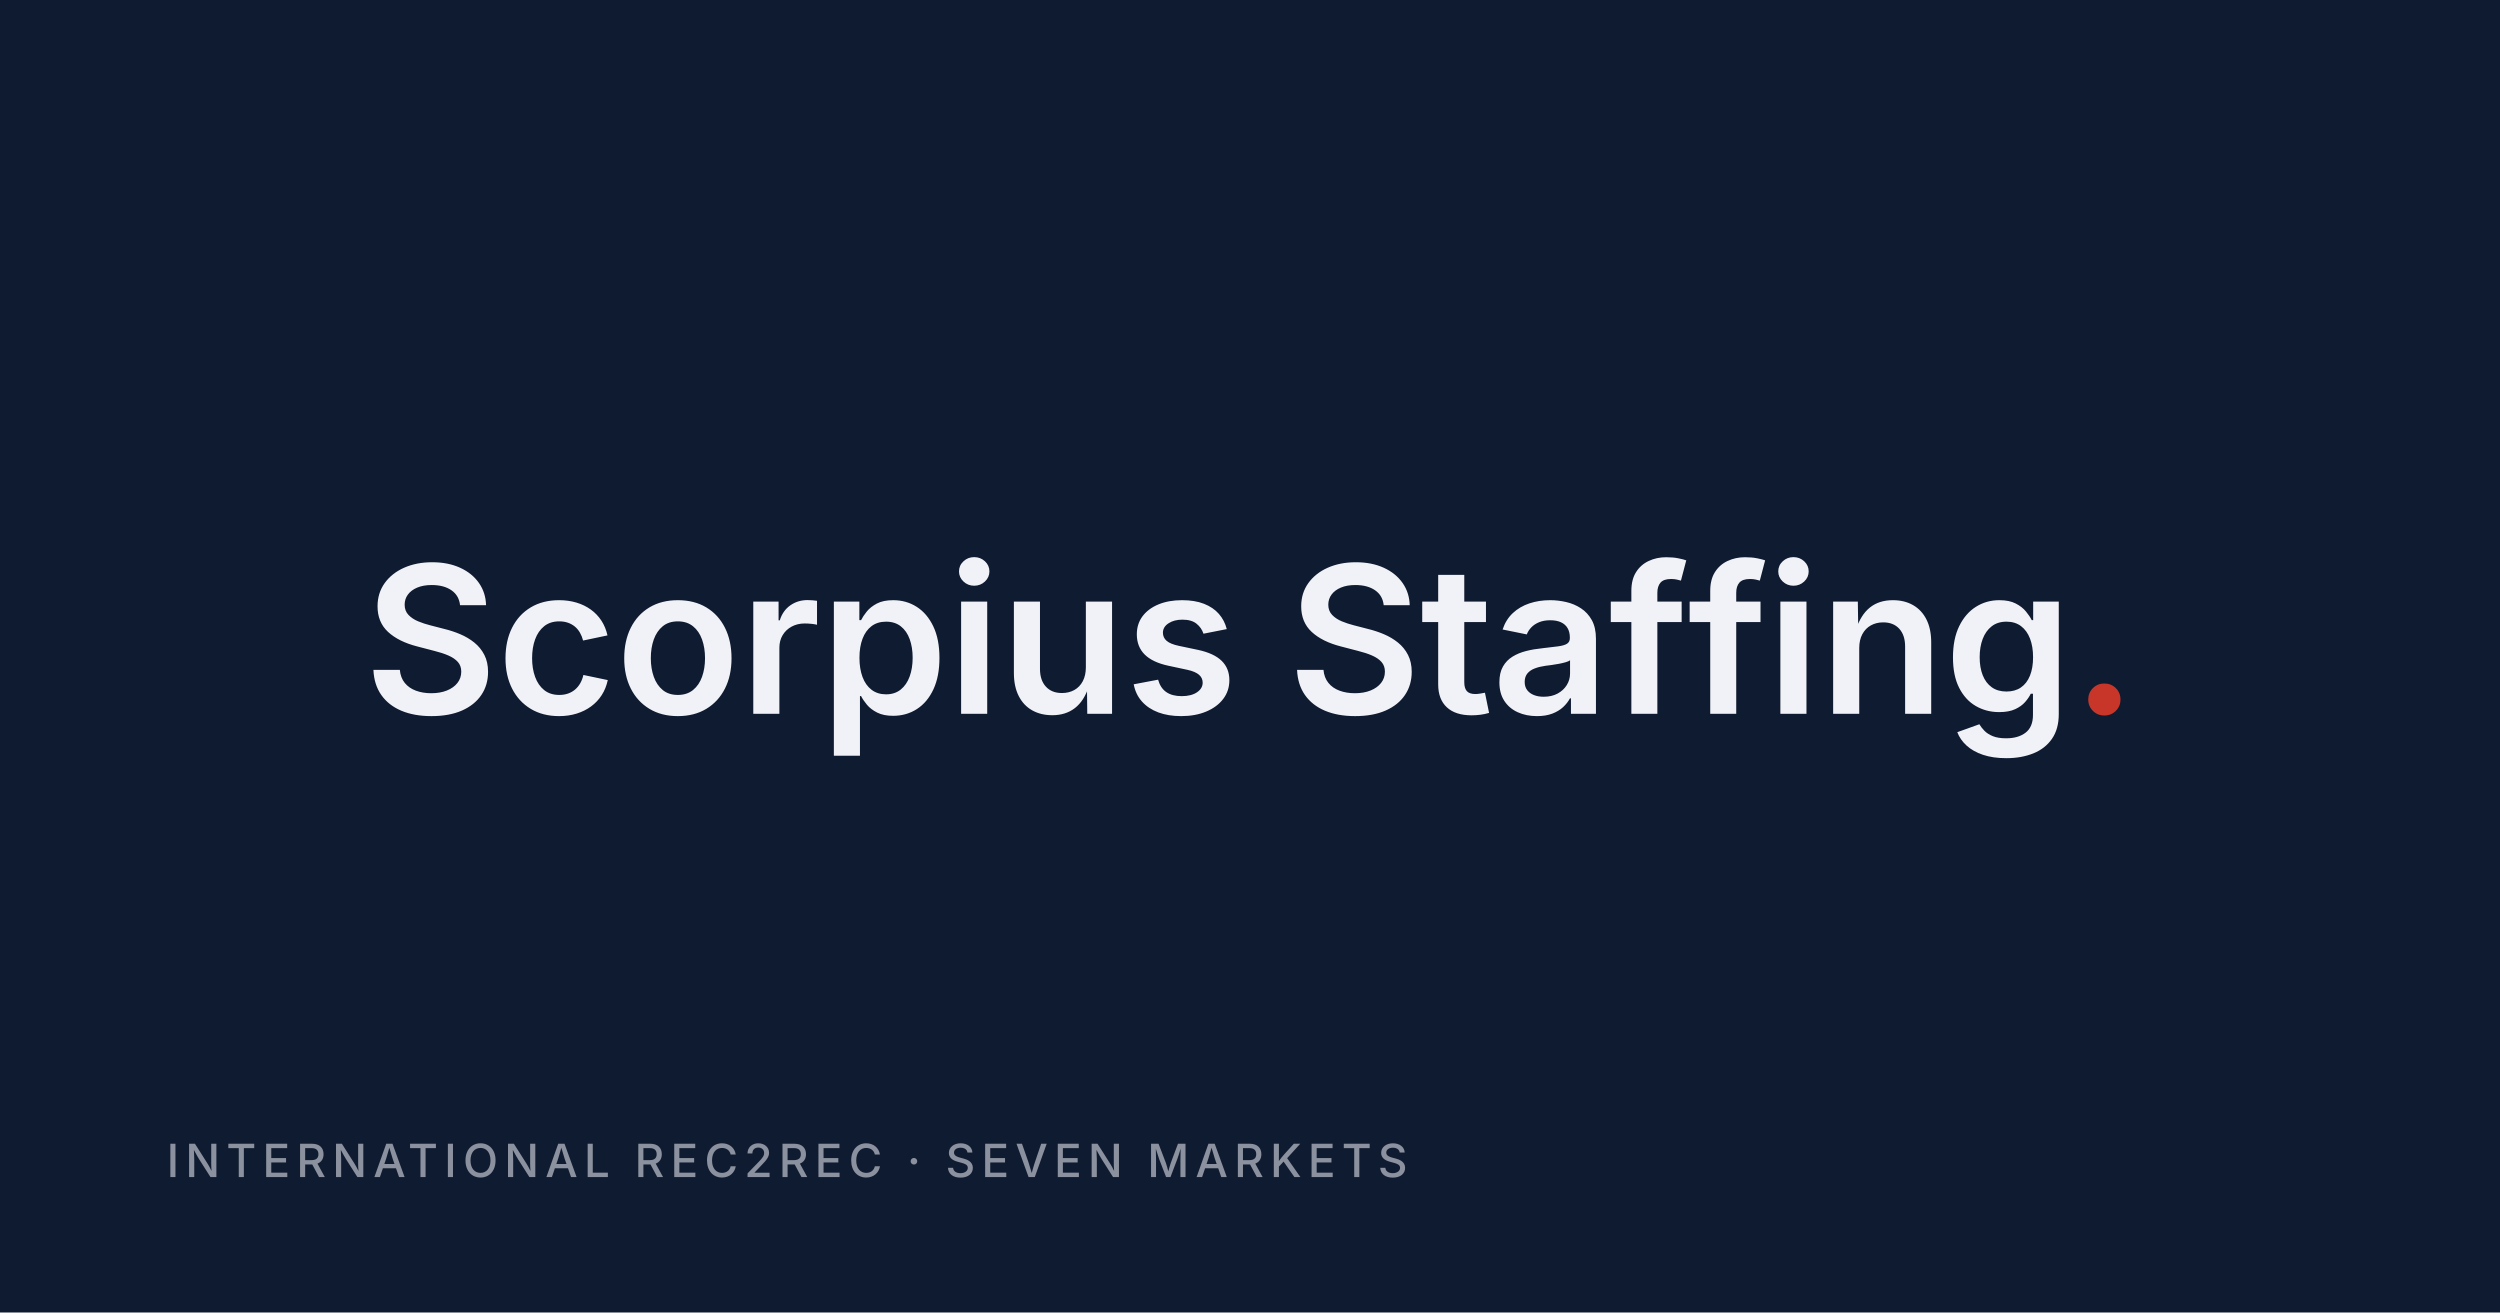
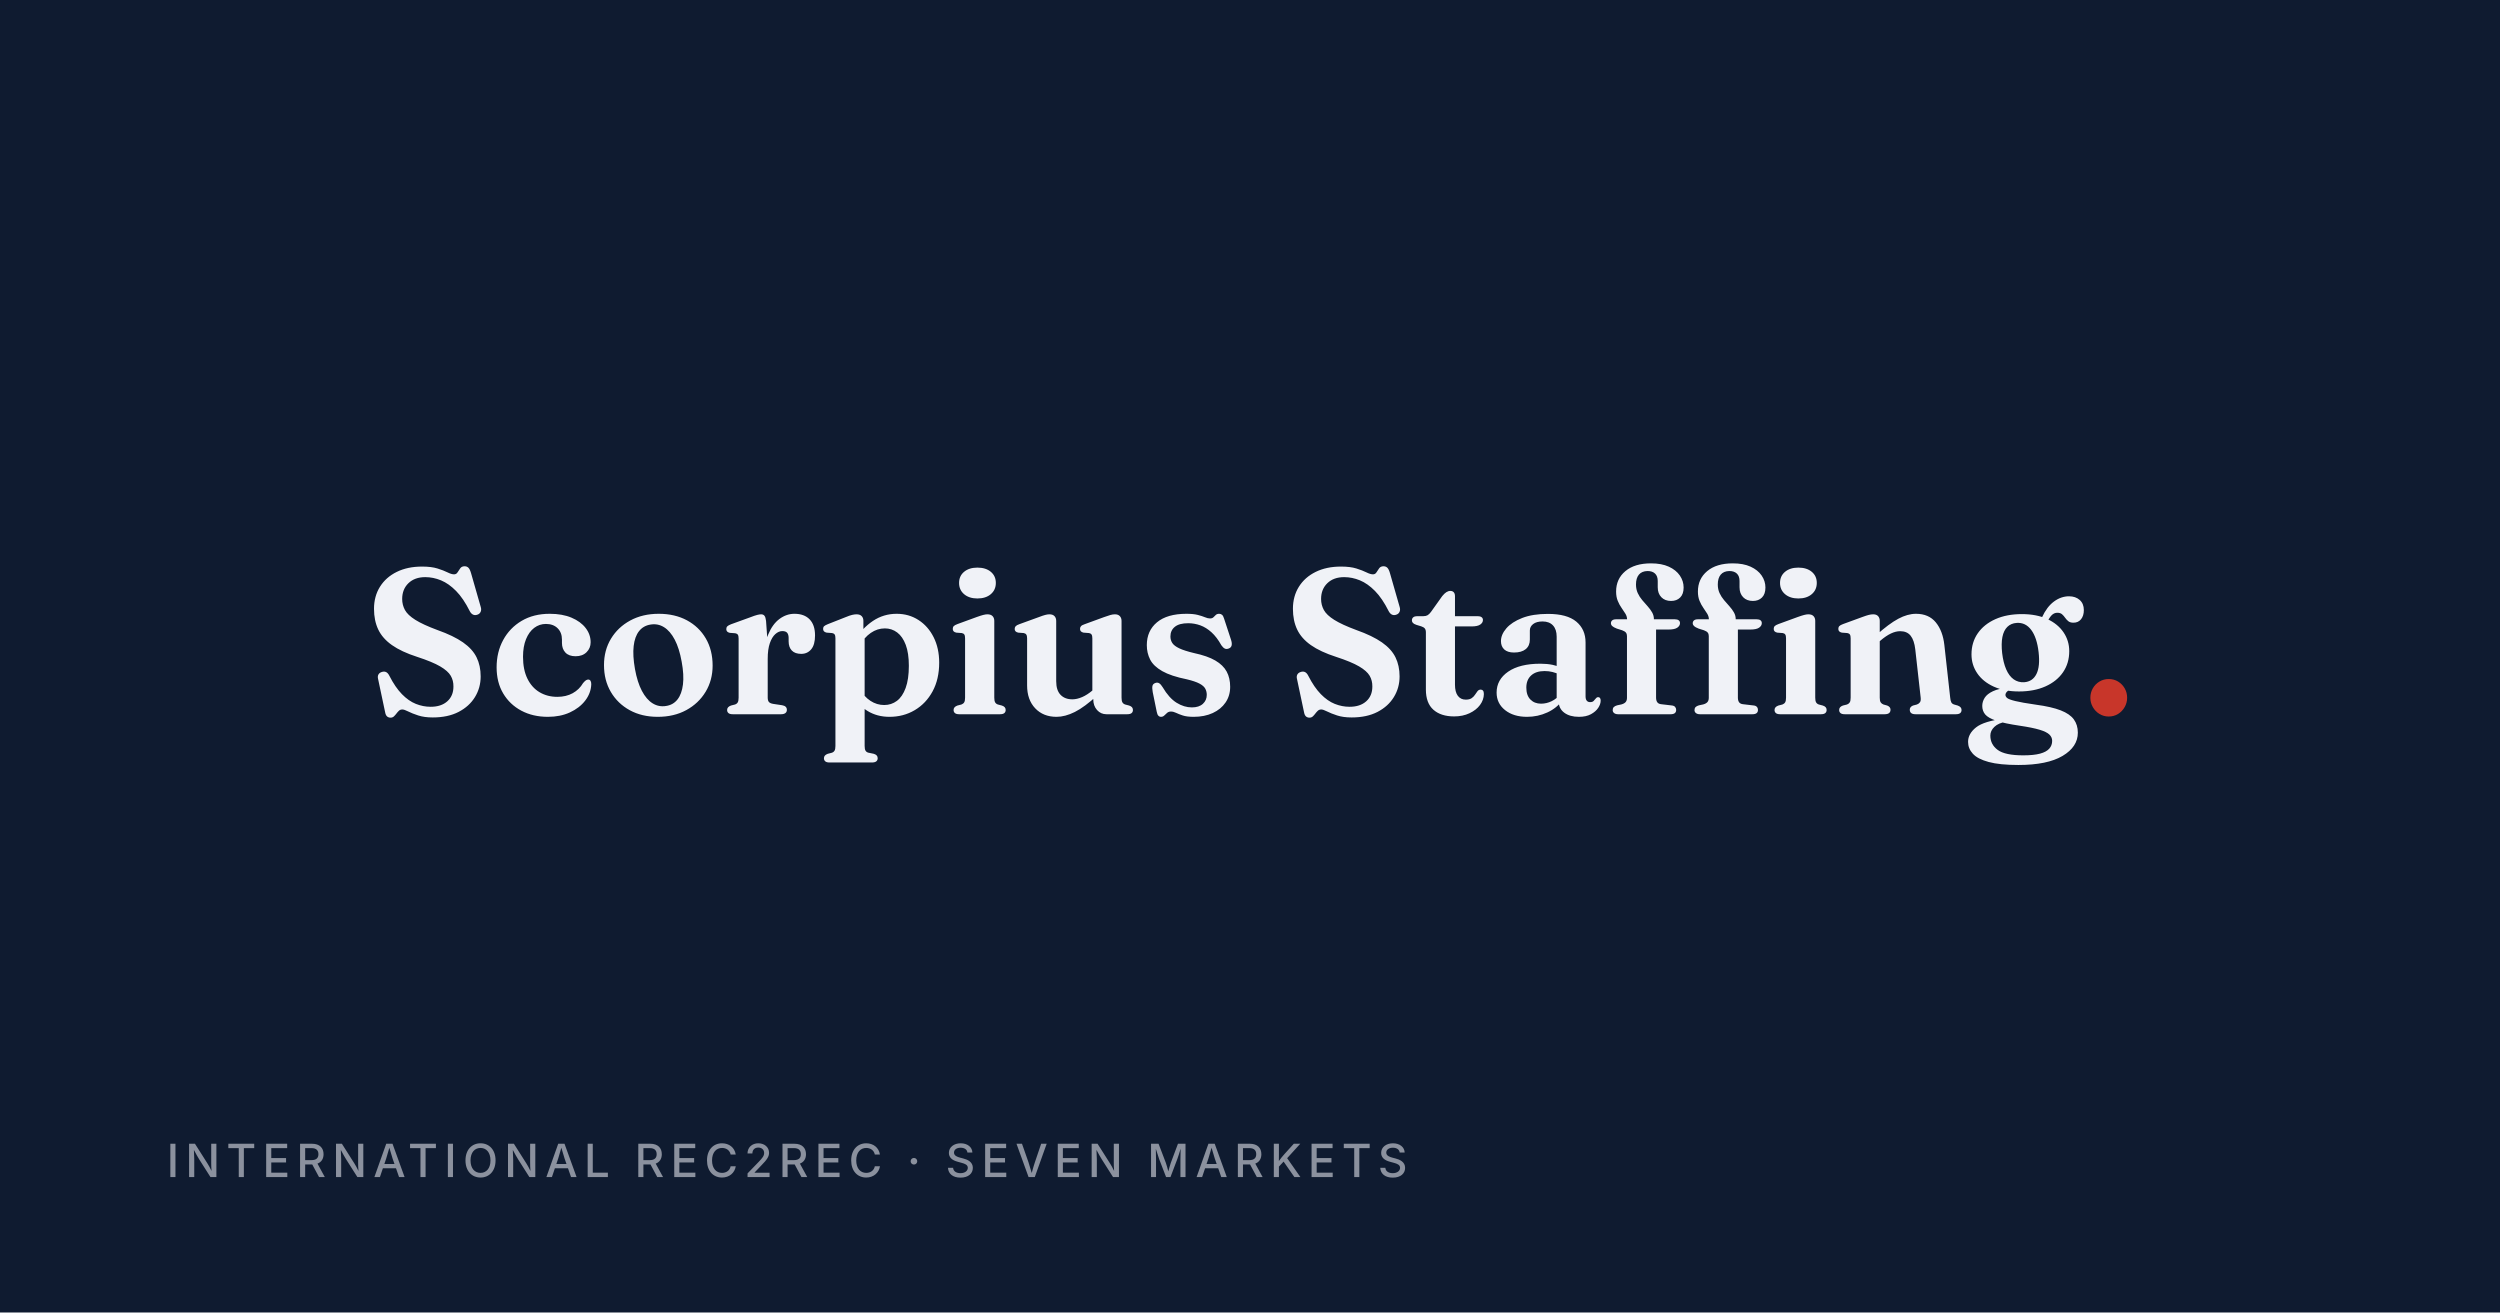
<svg xmlns="http://www.w3.org/2000/svg" width="1200" height="630" viewBox="0 0 1200 630">
  <rect width="1200" height="630" fill="#0F1B30" />
-   <g transform="translate(150, 240.9944) scale(0.9867407)">
+   <g transform="translate(150, 240.4432) scale(0.9940907)">
    <g transform="translate(25, 25)">
-       <path d="M32.861 79.123L32.861 79.123Q24.414 79.123 18.188 76.486Q11.963 73.850 8.447 68.820Q4.932 63.791 4.639 56.613L4.639 56.613L17.480 56.613Q17.822 60.422 19.873 62.961Q21.924 65.500 25.293 66.745Q28.662 67.990 32.764 67.990L32.764 67.990Q37.061 67.990 40.356 66.672Q43.652 65.354 45.508 62.985Q47.363 60.617 47.363 57.492L47.363 57.492Q47.363 54.660 45.728 52.805Q44.092 50.949 41.138 49.655Q38.184 48.361 34.229 47.385L34.229 47.385L25.977 45.236Q16.846 42.893 11.743 38.156Q6.641 33.420 6.641 25.705L6.641 25.705Q6.641 19.260 10.107 14.426Q13.574 9.592 19.580 6.931Q25.586 4.270 33.203 4.270L33.203 4.270Q40.967 4.270 46.826 6.955Q52.686 9.641 55.981 14.377Q59.277 19.113 59.424 25.168L59.424 25.168L46.777 25.168Q46.289 20.480 42.603 17.917Q38.916 15.354 33.008 15.354L33.008 15.354Q28.906 15.354 25.952 16.599Q22.998 17.844 21.411 19.992Q19.824 22.141 19.824 24.924L19.824 24.924Q19.824 27.951 21.704 29.904Q23.584 31.857 26.440 33.029Q29.297 34.201 32.227 34.934L32.227 34.934L39.014 36.691Q43.066 37.668 46.875 39.279Q50.684 40.891 53.735 43.356Q56.787 45.822 58.594 49.338Q60.400 52.854 60.400 57.590L60.400 57.590Q60.400 63.986 57.129 68.845Q53.857 73.703 47.705 76.413Q41.553 79.123 32.861 79.123Z M94.959 79.123L94.959 79.123Q87 79.123 81.141 75.583Q75.281 72.043 72.083 65.720Q68.885 59.396 68.885 50.998L68.885 50.998Q68.885 42.502 72.083 36.130Q75.281 29.758 81.141 26.242Q87 22.727 94.959 22.727L94.959 22.727Q99.500 22.727 103.406 23.898Q107.313 25.070 110.389 27.292Q113.465 29.514 115.540 32.688Q117.615 35.861 118.494 39.865L118.494 39.865L106.629 42.355Q106.092 40.256 105.091 38.522Q104.090 36.789 102.625 35.568Q101.160 34.348 99.256 33.688Q97.352 33.029 95.057 33.029L95.057 33.029Q90.613 33.029 87.684 35.397Q84.754 37.766 83.289 41.794Q81.824 45.822 81.824 50.949L81.824 50.949Q81.824 55.979 83.289 60.031Q84.754 64.084 87.684 66.452Q90.613 68.820 95.057 68.820L95.057 68.820Q97.400 68.820 99.329 68.137Q101.258 67.453 102.747 66.184Q104.236 64.914 105.262 63.107Q106.287 61.301 106.775 59.104L106.775 59.104L118.641 61.594Q117.762 65.695 115.687 68.918Q113.611 72.141 110.511 74.411Q107.410 76.682 103.479 77.902Q99.549 79.123 94.959 79.123Z M152.711 79.123L152.711 79.123Q144.752 79.123 138.893 75.583Q133.033 72.043 129.835 65.720Q126.637 59.396 126.637 50.998L126.637 50.998Q126.637 42.502 129.835 36.130Q133.033 29.758 138.893 26.242Q144.752 22.727 152.711 22.727L152.711 22.727Q160.719 22.727 166.578 26.242Q172.438 29.758 175.636 36.130Q178.834 42.502 178.834 50.998L178.834 50.998Q178.834 59.396 175.636 65.720Q172.438 72.043 166.578 75.583Q160.719 79.123 152.711 79.123ZM152.711 68.820L152.711 68.820Q157.154 68.820 160.108 66.428Q163.063 64.035 164.503 59.982Q165.943 55.930 165.943 50.949L165.943 50.949Q165.943 45.920 164.503 41.867Q163.063 37.814 160.108 35.422Q157.154 33.029 152.711 33.029L152.711 33.029Q148.268 33.029 145.362 35.422Q142.457 37.814 141.017 41.843Q139.576 45.871 139.576 50.949L139.576 50.949Q139.576 55.930 141.017 59.982Q142.457 64.035 145.362 66.428Q148.268 68.820 152.711 68.820Z M202.113 78L189.418 78L189.418 23.410L201.723 23.410L201.723 32.541L202.309 32.541Q203.773 27.805 207.436 25.241Q211.098 22.678 215.785 22.678L215.785 22.678Q216.859 22.678 218.178 22.775Q219.496 22.873 220.424 23.020L220.424 23.020L220.424 34.689Q219.643 34.445 217.885 34.250Q216.127 34.055 214.418 34.055L214.418 34.055Q210.902 34.055 208.095 35.568Q205.287 37.082 203.700 39.743Q202.113 42.404 202.113 45.871L202.113 45.871L202.113 78Z M241.311 98.410L228.615 98.410L228.615 23.410L241.018 23.410L241.018 32.443L241.848 32.443Q242.824 30.490 244.631 28.244Q246.438 25.998 249.538 24.362Q252.639 22.727 257.473 22.727L257.473 22.727Q263.820 22.727 268.898 25.949Q273.977 29.172 276.979 35.446Q279.982 41.721 279.982 50.803L279.982 50.803Q279.982 59.787 277.053 66.086Q274.123 72.385 269.021 75.681Q263.918 78.977 257.424 78.977L257.424 78.977Q252.785 78.977 249.660 77.390Q246.535 75.803 244.680 73.557Q242.824 71.311 241.848 69.357L241.848 69.357L241.311 69.357L241.311 98.410ZM254.006 68.527L254.006 68.527Q258.254 68.527 261.135 66.208Q264.016 63.889 265.480 59.860Q266.945 55.832 266.945 50.754L266.945 50.754Q266.945 45.676 265.505 41.696Q264.064 37.717 261.184 35.446Q258.303 33.176 254.006 33.176L254.006 33.176Q249.807 33.176 246.926 35.373Q244.045 37.570 242.556 41.501Q241.066 45.432 241.066 50.754L241.066 50.754Q241.066 56.076 242.556 60.080Q244.045 64.084 246.950 66.306Q249.855 68.527 254.006 68.527Z M303.213 78L290.518 78L290.518 23.410L303.213 23.410L303.213 78ZM296.865 15.695L296.865 15.695Q293.838 15.695 291.665 13.645Q289.492 11.594 289.492 8.762L289.492 8.762Q289.492 5.832 291.665 3.806Q293.838 1.779 296.865 1.779L296.865 1.779Q299.941 1.779 302.114 3.806Q304.287 5.832 304.287 8.713L304.287 8.713Q304.287 11.594 302.114 13.645Q299.941 15.695 296.865 15.695Z M334.891 78.684L334.891 78.684Q329.275 78.684 325.052 76.291Q320.828 73.898 318.509 69.284Q316.189 64.670 316.189 58.127L316.189 58.127L316.189 23.410L328.885 23.410L328.885 56.174Q328.885 61.643 331.741 64.768Q334.598 67.893 339.578 67.893L339.578 67.893Q342.947 67.893 345.584 66.428Q348.221 64.963 349.710 62.131Q351.199 59.299 351.199 55.393L351.199 55.393L351.199 23.410L363.943 23.410L363.943 78L351.883 78L351.736 64.523L352.713 64.523Q350.418 71.652 345.926 75.168Q341.434 78.684 334.891 78.684Z M397.574 79.123L397.574 79.123Q391.275 79.123 386.441 77.316Q381.607 75.510 378.507 72.043Q375.406 68.576 374.479 63.645L374.479 63.645L386.344 61.398Q387.467 65.451 390.323 67.429Q393.180 69.406 397.818 69.406L397.818 69.406Q402.506 69.406 405.265 67.526Q408.023 65.646 408.023 62.863L408.023 62.863Q408.023 60.520 406.217 58.981Q404.410 57.443 400.650 56.613L400.650 56.613L391.324 54.611Q383.609 52.951 379.801 49.143Q375.992 45.334 375.992 39.328L375.992 39.328Q375.992 34.250 378.775 30.539Q381.559 26.828 386.515 24.777Q391.471 22.727 398.014 22.727L398.014 22.727Q404.215 22.727 408.683 24.484Q413.150 26.242 415.909 29.392Q418.668 32.541 419.742 36.789L419.742 36.789L408.414 39.035Q407.486 36.154 405.045 34.177Q402.604 32.199 398.160 32.199L398.160 32.199Q394.107 32.199 391.397 33.981Q388.688 35.764 388.688 38.547L388.688 38.547Q388.688 40.939 390.494 42.502Q392.301 44.064 396.451 44.943L396.451 44.943L405.729 46.896Q413.492 48.557 417.252 52.219Q421.012 55.881 421.012 61.643L421.012 61.643Q421.012 66.818 418.033 70.749Q415.055 74.680 409.757 76.901Q404.459 79.123 397.574 79.123Z  M482.170 79.123L482.170 79.123Q473.723 79.123 467.497 76.486Q461.271 73.850 457.756 68.820Q454.240 63.791 453.947 56.613L453.947 56.613L466.789 56.613Q467.131 60.422 469.182 62.961Q471.232 65.500 474.602 66.745Q477.971 67.990 482.072 67.990L482.072 67.990Q486.369 67.990 489.665 66.672Q492.961 65.354 494.816 62.985Q496.672 60.617 496.672 57.492L496.672 57.492Q496.672 54.660 495.036 52.805Q493.400 50.949 490.446 49.655Q487.492 48.361 483.537 47.385L483.537 47.385L475.285 45.236Q466.154 42.893 461.052 38.156Q455.949 33.420 455.949 25.705L455.949 25.705Q455.949 19.260 459.416 14.426Q462.883 9.592 468.889 6.931Q474.895 4.270 482.512 4.270L482.512 4.270Q490.275 4.270 496.135 6.955Q501.994 9.641 505.290 14.377Q508.586 19.113 508.732 25.168L508.732 25.168L496.086 25.168Q495.598 20.480 491.911 17.917Q488.225 15.354 482.316 15.354L482.316 15.354Q478.215 15.354 475.261 16.599Q472.307 17.844 470.720 19.992Q469.133 22.141 469.133 24.924L469.133 24.924Q469.133 27.951 471.013 29.904Q472.893 31.857 475.749 33.029Q478.605 34.201 481.535 34.934L481.535 34.934L488.322 36.691Q492.375 37.668 496.184 39.279Q499.992 40.891 503.044 43.356Q506.096 45.822 507.902 49.338Q509.709 52.854 509.709 57.590L509.709 57.590Q509.709 63.986 506.438 68.845Q503.166 73.703 497.014 76.413Q490.861 79.123 482.170 79.123Z M514.824 23.410L545.830 23.410L545.830 33.371L514.824 33.371L514.824 23.410ZM522.588 63.693L522.588 10.422L535.283 10.422L535.283 62.619Q535.283 65.598 536.553 66.989Q537.822 68.381 540.703 68.381L540.703 68.381Q541.582 68.381 543.022 68.161Q544.463 67.941 545.342 67.746L545.342 67.746L547.344 77.561Q545.244 78.195 543.047 78.464Q540.850 78.732 538.848 78.732L538.848 78.732Q530.986 78.732 526.787 74.826Q522.588 70.920 522.588 63.693L522.588 63.693Z M570.623 79.123L570.623 79.123Q565.447 79.123 561.297 77.243Q557.146 75.363 554.754 71.701Q552.361 68.039 552.361 62.668L552.361 62.668Q552.361 58.029 554.095 55.002Q555.828 51.975 558.782 50.168Q561.736 48.361 565.447 47.434Q569.158 46.506 573.162 46.115L573.162 46.115Q577.898 45.578 580.877 45.188Q583.855 44.797 585.247 43.918Q586.639 43.039 586.639 41.184L586.639 41.184L586.639 40.939Q586.639 38.254 585.564 36.374Q584.490 34.494 582.366 33.493Q580.242 32.492 577.117 32.492L577.117 32.492Q573.943 32.492 571.624 33.469Q569.305 34.445 567.840 36.008Q566.375 37.570 565.691 39.377L565.691 39.377L553.924 36.984Q555.535 32.150 558.904 29.001Q562.273 25.852 566.937 24.289Q571.600 22.727 577.068 22.727L577.068 22.727Q580.926 22.727 584.856 23.630Q588.787 24.533 592.059 26.682Q595.330 28.830 597.332 32.443Q599.334 36.057 599.334 41.525L599.334 41.525L599.334 78L587.176 78L587.176 70.480L586.688 70.480Q585.467 72.775 583.343 74.753Q581.219 76.730 578.069 77.927Q574.920 79.123 570.623 79.123ZM573.895 69.699L573.895 69.699Q577.850 69.699 580.706 68.137Q583.563 66.574 585.149 64.011Q586.736 61.447 586.736 58.420L586.736 58.420L586.736 51.975Q586.102 52.463 584.612 52.902Q583.123 53.342 581.292 53.684Q579.461 54.025 577.679 54.270Q575.896 54.514 574.676 54.660L574.676 54.660Q571.844 55.051 569.549 55.930Q567.254 56.809 565.960 58.396Q564.666 59.982 564.666 62.521L564.666 62.521Q564.666 64.865 565.862 66.452Q567.059 68.039 569.134 68.869Q571.209 69.699 573.895 69.699Z M606.549 23.410L641.021 23.410L641.021 33.371L606.549 33.371L606.549 23.410ZM629.205 78L616.559 78L616.559 18.186Q616.559 12.717 618.829 9.104Q621.100 5.490 624.981 3.659Q628.863 1.828 633.502 1.828L633.502 1.828Q636.871 1.828 639.459 2.365Q642.047 2.902 643.268 3.342L643.268 3.342L640.680 13.205Q639.850 12.961 638.653 12.692Q637.457 12.424 635.846 12.424L635.846 12.424Q632.281 12.424 630.743 14.182Q629.205 15.939 629.205 19.162L629.205 19.162L629.205 78Z M644.916 23.410L679.389 23.410L679.389 33.371L644.916 33.371L644.916 23.410ZM667.572 78L654.926 78L654.926 18.186Q654.926 12.717 657.196 9.104Q659.467 5.490 663.349 3.659Q667.230 1.828 671.869 1.828L671.869 1.828Q675.238 1.828 677.826 2.365Q680.414 2.902 681.635 3.342L681.635 3.342L679.047 13.205Q678.217 12.961 677.021 12.692Q675.824 12.424 674.213 12.424L674.213 12.424Q670.648 12.424 669.110 14.182Q667.572 15.939 667.572 19.162L667.572 19.162L667.572 78Z M701.740 78L689.045 78L689.045 23.410L701.740 23.410L701.740 78ZM695.393 15.695L695.393 15.695Q692.365 15.695 690.192 13.645Q688.020 11.594 688.020 8.762L688.020 8.762Q688.020 5.832 690.192 3.806Q692.365 1.779 695.393 1.779L695.393 1.779Q698.469 1.779 700.642 3.806Q702.814 5.832 702.814 8.713L702.814 8.713Q702.814 11.594 700.642 13.645Q698.469 15.695 695.393 15.695Z M727.412 46.018L727.412 46.018L727.412 78L714.717 78L714.717 23.410L726.729 23.410L726.924 36.887L725.898 36.887Q728.193 29.807 732.637 26.267Q737.080 22.727 743.770 22.727L743.770 22.727Q749.385 22.727 753.584 25.119Q757.783 27.512 760.103 32.102Q762.422 36.691 762.422 43.283L762.422 43.283L762.422 78L749.727 78L749.727 45.236Q749.727 39.768 746.895 36.643Q744.063 33.518 739.082 33.518L739.082 33.518Q735.713 33.518 733.076 34.982Q730.439 36.447 728.926 39.255Q727.412 42.063 727.412 46.018Z M798.934 99.582L798.934 99.582Q792.391 99.582 787.532 97.922Q782.674 96.262 779.573 93.405Q776.473 90.549 775.105 86.936L775.105 86.936L785.848 83.078Q786.727 84.592 788.265 86.203Q789.803 87.814 792.366 88.864Q794.930 89.914 798.885 89.914L798.885 89.914Q804.793 89.914 808.357 87.155Q811.922 84.396 811.922 78.537L811.922 78.537L811.922 68.234L810.848 68.234Q809.920 70.188 808.113 72.263Q806.307 74.338 803.255 75.754Q800.203 77.170 795.467 77.170L795.467 77.170Q789.217 77.170 784.114 74.216Q779.012 71.262 776.009 65.354Q773.006 59.445 773.006 50.559L773.006 50.559Q773.006 41.574 776.033 35.373Q779.061 29.172 784.163 25.949Q789.266 22.727 795.564 22.727L795.564 22.727Q800.398 22.727 803.523 24.338Q806.648 25.949 808.504 28.220Q810.359 30.490 811.336 32.443L811.336 32.443L812.020 32.443L812.020 23.410L824.471 23.410L824.471 78.146Q824.471 85.422 821.150 90.183Q817.830 94.943 812.068 97.263Q806.307 99.582 798.934 99.582ZM799.031 67.160L799.031 67.160Q803.182 67.160 806.063 65.183Q808.943 63.205 810.457 59.445Q811.971 55.686 811.971 50.461L811.971 50.461Q811.971 45.285 810.481 41.403Q808.992 37.521 806.111 35.349Q803.230 33.176 799.031 33.176L799.031 33.176Q794.734 33.176 791.829 35.446Q788.924 37.717 787.459 41.599Q785.994 45.480 785.994 50.461L785.994 50.461Q785.994 55.490 787.483 59.250Q788.973 63.010 791.878 65.085Q794.783 67.160 799.031 67.160Z" fill="#F0F2F7" />
-       <path d="M846.627 78.830L846.627 78.830Q843.355 78.830 841.085 76.584Q838.814 74.338 838.814 71.018L838.814 71.018Q838.814 67.746 841.085 65.500Q843.355 63.254 846.627 63.254L846.627 63.254Q849.947 63.254 852.218 65.500Q854.488 67.746 854.488 71.018L854.488 71.018Q854.488 74.338 852.218 76.584Q849.947 78.830 846.627 78.830Z" fill="#C8362A" />
+       <path d="M33.050 79.550L33.050 79.550Q28.950 79.550 26 78.575Q23.050 77.600 21.175 76.650Q19.300 75.700 18.400 75.700L18.400 75.700Q17.400 75.700 16.750 76.300Q16.100 76.900 15.525 77.675Q14.950 78.450 14.300 79.050Q13.650 79.650 12.700 79.650L12.700 79.650Q11.650 79.650 10.975 79.025Q10.300 78.400 10.050 76.950L10.050 76.950L6.600 60.650Q6.400 59.550 6.875 58.750Q7.350 57.950 8.450 57.600L8.450 57.600Q9.650 57.200 10.550 57.650Q11.450 58.100 12.100 59.400L12.100 59.400Q14.950 65 18.175 68.300Q21.400 71.600 24.900 73Q28.400 74.400 32.050 74.400L32.050 74.400Q37.150 74.400 40.100 71.750Q43.050 69.100 43.050 64.650L43.050 64.650Q43.100 61.750 41.750 59.425Q40.400 57.100 36.650 54.900Q32.900 52.700 25.550 50.300L25.550 50.300Q17.950 47.850 13.375 44.625Q8.800 41.400 6.750 37.100Q4.700 32.800 4.700 27.100L4.700 27.100Q4.700 21.050 7.575 16.450Q10.450 11.850 15.675 9.275Q20.900 6.700 27.900 6.700L27.900 6.700Q32.400 6.700 35.350 7.625Q38.300 8.550 40.200 9.500Q42.100 10.450 43.350 10.450L43.350 10.450Q44.450 10.450 45.050 9.475Q45.650 8.500 46.350 7.525Q47.050 6.550 48.450 6.550L48.450 6.550Q49.550 6.550 50.275 7.250Q51 7.950 51.550 9.850L51.550 9.850L56.250 26.250Q56.650 27.550 56.175 28.575Q55.700 29.600 54.550 29.950L54.550 29.950Q53.400 30.350 52.475 29.875Q51.550 29.400 50.950 28.250L50.950 28.250Q47.850 22.050 44.325 18.475Q40.800 14.900 37.050 13.350Q33.300 11.800 29.450 11.800L29.450 11.800Q24.350 11.800 21.325 14.725Q18.300 17.650 18.300 22.350L18.300 22.350Q18.300 25.200 19.625 27.650Q20.950 30.100 24.650 32.425Q28.350 34.750 35.350 37.350L35.350 37.350Q43.100 40.100 47.675 43.300Q52.250 46.500 54.225 50.525Q56.200 54.550 56.200 59.750L56.200 59.750Q56.200 65.200 53.450 69.700Q50.700 74.200 45.550 76.875Q40.400 79.550 33.050 79.550Z M109.300 43.250L109.300 43.250Q109.300 46.100 107.325 48.050Q105.350 50 102.050 50L102.050 50Q98.800 50 97.125 48.225Q95.450 46.450 95.450 43.550L95.450 43.550L95.450 41.950Q95.450 38.550 93.350 36.475Q91.250 34.400 87.700 34.400L87.700 34.400Q84.550 34.400 82.050 36.300Q79.550 38.200 78.100 41.750Q76.650 45.300 76.650 50.250L76.650 50.250Q76.650 56.500 78.775 60.825Q80.900 65.150 84.650 67.375Q88.400 69.600 93.200 69.600L93.200 69.600Q97.450 69.600 100.625 67.850Q103.800 66.100 105.650 62.950L105.650 62.950Q106.500 61.950 107.050 61.600Q107.600 61.250 108.150 61.250L108.150 61.250Q108.950 61.250 109.300 61.975Q109.650 62.700 109.600 63.650L109.600 63.650Q109.400 67.900 106.650 71.450Q103.900 75 99.275 77.125Q94.650 79.250 88.650 79.250L88.650 79.250Q81.400 79.250 75.825 76.275Q70.250 73.300 67.075 67.950Q63.900 62.600 63.900 55.350L63.900 55.350Q63.900 48 67.075 42.150Q70.250 36.300 76 32.900Q81.750 29.500 89.550 29.500L89.550 29.500Q95.650 29.500 100.075 31.375Q104.500 33.250 106.900 36.375Q109.300 39.500 109.300 43.250Z M142.200 29.500L142.200 29.500Q149.950 29.500 155.800 32.650Q161.650 35.800 164.925 41.425Q168.200 47.050 168.200 54.500L168.200 54.500Q168.200 61.550 164.825 67.150Q161.450 72.750 155.500 76Q149.550 79.250 141.700 79.250L141.700 79.250Q134 79.250 128.175 76.050Q122.350 72.850 119.050 67.225Q115.750 61.600 115.750 54.250L115.750 54.250Q115.750 47.100 119.125 41.525Q122.500 35.950 128.450 32.725Q134.400 29.500 142.200 29.500ZM145.750 74L145.750 74Q149.150 73.500 151.225 70.875Q153.300 68.250 153.875 63.650Q154.450 59.050 153.250 52.600L153.250 52.600Q152.100 46.150 149.900 41.975Q147.700 37.800 144.700 35.950Q141.700 34.100 138.200 34.700L138.200 34.700Q134.750 35.250 132.675 37.875Q130.600 40.500 130.075 45.075Q129.550 49.650 130.700 56.150L130.700 56.150Q131.850 62.550 134.050 66.725Q136.250 70.900 139.250 72.750Q142.250 74.600 145.750 74Z M194.800 51.250L193.050 51.500Q193.050 44.250 195.100 39.350Q197.150 34.450 200.500 31.975Q203.850 29.500 207.700 29.500L207.700 29.500Q212.450 29.500 215.050 32.200Q217.650 34.900 217.650 39.950L217.650 39.950Q217.650 44.450 215.800 46.650Q213.950 48.850 211 48.850L211 48.850Q208 48.850 206.450 47.250Q204.900 45.650 204.900 42.800L204.900 42.800L204.900 41Q204.850 39.400 204.150 38.625Q203.450 37.850 201.850 37.850L201.850 37.850Q200.100 37.850 198.475 39.300Q196.850 40.750 195.825 43.700Q194.800 46.650 194.800 51.250L194.800 51.250ZM194 32.950L194 32.950L194.800 44.300L194.800 69.950Q194.800 71.400 195.375 72.075Q195.950 72.750 197.450 73L197.450 73L201.750 73.650Q202.900 73.850 203.475 74.400Q204.050 74.950 204.050 75.900L204.050 75.900Q204.050 76.900 203.325 77.450Q202.600 78 201.250 78L201.250 78L177.900 78Q176.500 78 175.850 77.450Q175.200 76.900 175.200 75.950L175.200 75.950Q175.200 75.200 175.650 74.675Q176.100 74.150 177.050 73.800L177.050 73.800L179 73.300Q179.900 73 180.325 72.275Q180.750 71.550 180.750 70L180.750 70L180.750 41.450Q180.750 40.150 180.375 39.600Q180 39.050 179.150 38.900L179.150 38.900L176.500 38.700Q175.600 38.500 175.200 38.050Q174.800 37.600 174.800 36.900L174.800 36.900Q174.800 36.050 175.300 35.550Q175.800 35.050 177.100 34.550L177.100 34.550L186.200 31.250Q188.650 30.300 189.800 30.025Q190.950 29.750 191.600 29.750L191.600 29.750Q192.700 29.750 193.250 30.475Q193.800 31.200 194 32.950Z M241 32.900L241 32.900L241 38.500L241.600 39.700L241.600 93.300Q241.600 94.850 242.025 95.575Q242.450 96.300 243.350 96.550L243.350 96.550L246 97.100Q247 97.400 247.450 97.925Q247.900 98.450 247.900 99.250L247.900 99.250Q247.900 100.200 247.225 100.750Q246.550 101.300 245.100 101.300L245.100 101.300L224.650 101.300Q223.250 101.300 222.600 100.750Q221.950 100.200 221.950 99.250L221.950 99.250Q221.950 98.500 222.400 97.975Q222.850 97.450 223.800 97.100L223.800 97.100L225.750 96.600Q226.650 96.300 227.075 95.575Q227.500 94.850 227.500 93.300L227.500 93.300L227.500 41.300Q227.500 40.050 227.125 39.500Q226.750 38.950 225.900 38.800L225.900 38.800L223.250 38.600Q222.350 38.400 221.950 37.950Q221.550 37.500 221.550 36.800L221.550 36.800Q221.550 35.950 222.025 35.500Q222.500 35.050 223.850 34.500L223.850 34.500L232.600 31.050Q234.400 30.300 235.575 30.025Q236.750 29.750 237.650 29.750L237.650 29.750Q239.350 29.750 240.175 30.625Q241 31.500 241 32.900ZM238.700 45.450L238.700 45.450L236.500 42.600Q240.450 36.400 245.600 32.950Q250.750 29.500 257.050 29.500L257.050 29.500Q262.950 29.500 267.600 32.500Q272.250 35.500 274.925 40.825Q277.600 46.150 277.600 53.100L277.600 53.100Q277.600 61.050 274.425 66.925Q271.250 72.800 265.800 76.025Q260.350 79.250 253.600 79.250L253.600 79.250Q247.650 79.250 243.050 76.450Q238.450 73.650 235.450 68.350L235.450 68.350L238.900 65.450Q241.350 69.550 244.425 71.550Q247.500 73.550 251.050 73.550L251.050 73.550Q254.500 73.550 257.175 71.550Q259.850 69.550 261.400 65.325Q262.950 61.100 262.950 54.600L262.950 54.600Q262.950 48.500 261.450 44.500Q259.950 40.500 257.325 38.525Q254.700 36.550 251.350 36.550L251.350 36.550Q247.750 36.550 244.575 38.725Q241.400 40.900 238.700 45.450Z M304.200 32.900L304.200 32.900L304.200 70Q304.200 71.550 304.625 72.275Q305.050 73 305.950 73.300L305.950 73.300L307.850 73.800Q308.800 74.100 309.250 74.625Q309.700 75.150 309.700 75.950L309.700 75.950Q309.700 76.900 309.050 77.450Q308.400 78 306.950 78L306.950 78L287.250 78Q285.850 78 285.200 77.450Q284.550 76.900 284.550 75.950L284.550 75.950Q284.550 75.200 285 74.675Q285.450 74.150 286.400 73.800L286.400 73.800L288.350 73.300Q289.250 72.950 289.675 72.250Q290.100 71.550 290.100 70L290.100 70L290.100 41.350Q290.100 40.050 289.725 39.500Q289.350 38.950 288.500 38.800L288.500 38.800L285.850 38.600Q284.950 38.400 284.550 37.950Q284.150 37.500 284.150 36.800L284.150 36.800Q284.150 35.950 284.625 35.450Q285.100 34.950 286.450 34.450L286.450 34.450L295.750 31.050Q297.700 30.350 298.875 30.050Q300.050 29.750 300.850 29.750L300.850 29.750Q302.550 29.750 303.375 30.625Q304.200 31.500 304.200 32.900ZM296.050 22.100L296.050 22.100Q292.050 22.100 289.625 20.025Q287.200 17.950 287.200 14.600L287.200 14.600Q287.200 11.250 289.625 9.225Q292.050 7.200 296.050 7.200L296.050 7.200Q300.100 7.200 302.525 9.225Q304.950 11.250 304.950 14.600L304.950 14.600Q304.950 17.950 302.525 20.025Q300.100 22.100 296.050 22.100Z M352 70.800L352 70.800L352 68.350L351.550 68.150L351.550 41.350Q351.550 40.100 351.175 39.525Q350.800 38.950 349.950 38.800L349.950 38.800L347.300 38.600Q346.400 38.400 346 37.950Q345.600 37.500 345.600 36.800L345.600 36.800Q345.600 36 346.075 35.475Q346.550 34.950 347.900 34.500L347.900 34.500L357.200 31.100Q359.100 30.400 360.275 30.075Q361.450 29.750 362.450 29.750L362.450 29.750Q364 29.750 364.825 30.625Q365.650 31.500 365.650 32.950L365.650 32.950L365.650 70Q365.650 71.550 366.075 72.275Q366.500 73 367.400 73.300L367.400 73.300L369.300 73.800Q370.250 74.100 370.700 74.625Q371.150 75.150 371.150 75.950L371.150 75.950Q371.150 76.900 370.500 77.450Q369.850 78 368.400 78L368.400 78L358.350 78Q355.650 78 353.825 75.975Q352 73.950 352 70.800ZM320.050 64.100L320.050 64.100L320.050 41.350Q320.050 40.100 319.650 39.525Q319.250 38.950 318.400 38.800L318.400 38.800L315.750 38.600Q314.850 38.400 314.450 37.950Q314.050 37.500 314.050 36.800L314.050 36.800Q314.050 36 314.550 35.475Q315.050 34.950 316.350 34.500L316.350 34.500L325.700 31.100Q327.650 30.350 328.800 30.050Q329.950 29.750 330.800 29.750L330.800 29.750Q332.450 29.750 333.275 30.625Q334.100 31.500 334.100 32.950L334.100 32.950L334.100 62.050Q334.100 66.450 336.200 68.625Q338.300 70.800 341.900 70.800L341.900 70.800Q344.100 70.800 346.600 69.725Q349.100 68.650 351.750 66.400L351.750 66.400L353.750 64.650L356.050 67L354.100 68.750Q347.800 74.550 343.100 76.900Q338.400 79.250 334.250 79.250L334.250 79.250Q327.850 79.250 323.950 75.125Q320.050 71 320.050 64.100Z M399.600 74.700L399.600 74.700Q403.050 74.700 404.925 72.975Q406.800 71.250 406.800 68.650L406.800 68.650Q406.800 67 406.075 65.650Q405.350 64.300 403.275 63.200Q401.200 62.100 397.250 61.150L397.250 61.150Q389.550 59.600 385.325 57.200Q381.100 54.800 379.475 51.625Q377.850 48.450 377.850 44.650L377.850 44.650Q377.850 37.700 382.775 33.600Q387.700 29.500 397.000 29.500L397.000 29.500Q400.350 29.500 402.475 30.050Q404.600 30.600 405.950 31.175Q407.300 31.750 408.350 31.750L408.350 31.750Q409.450 31.750 410.025 31.175Q410.600 30.600 411.175 30.050Q411.750 29.500 412.800 29.500L412.800 29.500Q413.550 29.500 414.150 29.975Q414.750 30.450 415.150 31.800L415.150 31.800L418.450 41.850Q419.050 43.600 418.825 44.700Q418.600 45.800 417.450 46.250L417.450 46.250Q416.300 46.700 415.475 46.275Q414.650 45.850 413.850 44.700L413.850 44.700Q411.650 40.750 409.075 38.425Q406.500 36.100 403.675 35.075Q400.850 34.050 397.800 34.050L397.800 34.050Q393.550 34.050 391.400 35.775Q389.250 37.500 389.250 40.450L389.250 40.450Q389.250 42.200 390.150 43.600Q391.050 45 393.525 46.175Q396.000 47.350 400.600 48.450L400.600 48.450Q407.150 49.850 410.950 52.075Q414.750 54.300 416.425 57.425Q418.100 60.550 418.100 64.750L418.100 64.750Q418.100 69.050 415.875 72.325Q413.650 75.600 409.675 77.425Q405.700 79.250 400.500 79.250L400.500 79.250Q397.200 79.250 395.225 78.600Q393.250 77.950 391.975 77.325Q390.700 76.700 389.500 76.700L389.500 76.700Q388.400 76.700 387.675 77.325Q386.950 77.950 386.300 78.600Q385.650 79.250 384.700 79.250L384.700 79.250Q383.950 79.250 383.425 78.700Q382.900 78.150 382.650 76.850L382.650 76.850L380.700 67.300Q380.350 65.300 380.575 64.325Q380.800 63.350 381.850 62.950L381.850 62.950Q382.950 62.500 383.800 63.025Q384.650 63.550 385.500 64.950L385.500 64.950Q388.600 70.200 392.225 72.450Q395.850 74.700 399.600 74.700Z  M476.750 79.550L476.750 79.550Q472.650 79.550 469.700 78.575Q466.750 77.600 464.875 76.650Q463.000 75.700 462.100 75.700L462.100 75.700Q461.100 75.700 460.450 76.300Q459.800 76.900 459.225 77.675Q458.650 78.450 458.000 79.050Q457.350 79.650 456.400 79.650L456.400 79.650Q455.350 79.650 454.675 79.025Q454.000 78.400 453.750 76.950L453.750 76.950L450.300 60.650Q450.100 59.550 450.575 58.750Q451.050 57.950 452.150 57.600L452.150 57.600Q453.350 57.200 454.250 57.650Q455.150 58.100 455.800 59.400L455.800 59.400Q458.650 65 461.875 68.300Q465.100 71.600 468.600 73Q472.100 74.400 475.750 74.400L475.750 74.400Q480.850 74.400 483.800 71.750Q486.750 69.100 486.750 64.650L486.750 64.650Q486.800 61.750 485.450 59.425Q484.100 57.100 480.350 54.900Q476.600 52.700 469.250 50.300L469.250 50.300Q461.650 47.850 457.075 44.625Q452.500 41.400 450.450 37.100Q448.400 32.800 448.400 27.100L448.400 27.100Q448.400 21.050 451.275 16.450Q454.150 11.850 459.375 9.275Q464.600 6.700 471.600 6.700L471.600 6.700Q476.100 6.700 479.050 7.625Q482.000 8.550 483.900 9.500Q485.800 10.450 487.050 10.450L487.050 10.450Q488.150 10.450 488.750 9.475Q489.350 8.500 490.050 7.525Q490.750 6.550 492.150 6.550L492.150 6.550Q493.250 6.550 493.975 7.250Q494.700 7.950 495.250 9.850L495.250 9.850L499.950 26.250Q500.350 27.550 499.875 28.575Q499.400 29.600 498.250 29.950L498.250 29.950Q497.100 30.350 496.175 29.875Q495.250 29.400 494.650 28.250L494.650 28.250Q491.550 22.050 488.025 18.475Q484.500 14.900 480.750 13.350Q477.000 11.800 473.150 11.800L473.150 11.800Q468.050 11.800 465.025 14.725Q462.000 17.650 462.000 22.350L462.000 22.350Q462.000 25.200 463.325 27.650Q464.650 30.100 468.350 32.425Q472.050 34.750 479.050 37.350L479.050 37.350Q486.800 40.100 491.375 43.300Q495.950 46.500 497.925 50.525Q499.900 54.550 499.900 59.750L499.900 59.750Q499.900 65.200 497.150 69.700Q494.400 74.200 489.250 76.875Q484.100 79.550 476.750 79.550Z M510.350 35.550L510.350 35.550L508.050 34.850Q506.850 34.450 506.350 33.925Q505.850 33.400 505.850 32.700L505.850 32.700Q505.850 31.700 506.525 31.175Q507.200 30.650 508.350 30.650L508.350 30.650L511.400 30.650Q512.600 30.650 513.400 30.200Q514.200 29.750 515.050 28.600L515.050 28.600L520.500 20.950Q521.550 19.650 522.500 19.050Q523.450 18.450 524.400 18.450L524.400 18.450Q525.450 18.450 526.050 19.100Q526.650 19.750 526.650 21L526.650 21L526.650 63.750Q526.650 67.250 528.025 69.100Q529.400 70.950 531.850 70.950L531.850 70.950Q533.700 70.950 534.725 70.225Q535.750 69.500 536.350 68.550Q536.950 67.600 537.525 66.875Q538.100 66.150 539.000 66.100L539.000 66.100Q539.750 66.100 540.175 66.600Q540.600 67.100 540.600 68.250L540.600 68.250Q540.550 71.100 538.725 73.550Q536.900 76 533.650 77.525Q530.400 79.050 526.250 79.050L526.250 79.050Q519.850 79.050 516.225 75.825Q512.600 72.600 512.600 66.100L512.600 66.100L512.600 38.500Q512.600 37.200 512.075 36.575Q511.550 35.950 510.350 35.550ZM534.650 35.600L521.100 35.600L521.100 30.650L537.650 30.650Q538.800 30.650 539.475 31.125Q540.150 31.600 540.150 32.500L540.150 32.500Q540.150 33.800 538.850 34.700Q537.550 35.600 534.650 35.600L534.650 35.600Z M576.700 71.650L576.700 71.650L576.700 70.600L575.750 70.400L575.750 40.550Q575.750 37.050 573.975 35.125Q572.200 33.200 568.950 33.200L568.950 33.200Q566 33.200 564.400 34.450Q562.800 35.700 562.800 37.550L562.800 37.550L562.800 41.950Q562.800 44.950 560.800 46.575Q558.800 48.200 555.150 48.200L555.150 48.200Q552.050 48.200 550.450 46.725Q548.850 45.250 548.850 42.700L548.850 42.700Q548.850 39.550 551.450 36.525Q554.050 33.500 559.100 31.525Q564.150 29.550 571.550 29.550L571.550 29.550Q580.750 29.550 585.225 33.275Q589.700 37 589.700 43.350L589.700 43.350L589.700 69.350Q589.700 70.750 590.275 71.450Q590.850 72.150 591.900 72.150L591.900 72.150Q593 72.150 593.550 71.625Q594.100 71.100 594.500 70.550L594.500 70.550Q594.750 70.200 595.050 69.975Q595.350 69.750 595.800 69.750L595.800 69.750Q596.400 69.750 596.700 70.200Q597 70.650 597 71.400L597 71.400Q597 73.100 595.825 74.900Q594.650 76.700 592.325 77.975Q590 79.250 586.500 79.250L586.500 79.250Q582.050 79.250 579.375 77.225Q576.700 75.200 576.700 71.650ZM546.750 67.550L546.750 67.550Q546.750 61.300 552.325 57.450Q557.900 53.600 567.900 53.600L567.900 53.600Q571.150 53.600 573.775 54.150Q576.400 54.700 578.300 55.650L578.300 55.650L577.200 58.850Q575.500 58.050 573.725 57.600Q571.950 57.150 569.900 57.150L569.900 57.150Q565.750 57.150 563.425 59.275Q561.100 61.400 561.100 65.150L561.100 65.150Q561.100 68.900 563.075 70.900Q565.050 72.900 568.200 72.900L568.200 72.900Q570.900 72.900 573.375 71.675Q575.850 70.450 577.550 68.250L577.550 68.250L578.650 71.100Q575.900 75 571.275 77.125Q566.650 79.250 561.450 79.250L561.450 79.250Q554.900 79.250 550.825 76Q546.750 72.750 546.750 67.550Z M623.750 37.100L623.750 69.950Q623.750 71.400 624.325 72.200Q624.900 73 626.150 73.150L626.150 73.150L631.250 73.750Q632.400 73.850 632.925 74.450Q633.450 75.050 633.450 75.900L633.450 75.900Q633.450 78 630.800 78L630.800 78L605.400 78Q604.200 78 603.500 77.450Q602.800 76.900 602.800 76L602.800 76Q602.800 75.100 603.325 74.550Q603.850 74 604.950 73.700L604.950 73.700L607.050 73.250Q608.450 72.850 609.075 72.100Q609.700 71.350 609.700 70.050L609.700 70.050L609.700 40.250Q609.700 39.250 609.200 38.600Q608.700 37.950 607.350 37.450L607.350 37.450L604.800 36.650Q603.150 36 602.550 35.400Q601.950 34.800 601.950 34.050L601.950 34.050Q601.950 33.200 602.575 32.675Q603.200 32.150 604.500 32.150L604.500 32.150L612.750 32.150L609.750 33.850L609.750 32.250Q609.750 30.800 608.950 29.475Q608.150 28.150 607.100 26.675Q606.050 25.200 605.250 23.275Q604.450 21.350 604.450 18.750L604.450 18.750Q604.450 12.650 608.925 8.900Q613.400 5.150 621.300 5.150L621.300 5.150Q626.400 5.150 629.900 6.750Q633.400 8.350 635.225 11.025Q637.050 13.700 637.050 16.800L637.050 16.800Q637.050 20 635.375 21.650Q633.700 23.300 631 23.300L631 23.300Q628.050 23.300 626.300 21.500Q624.550 19.700 624.550 16.700L624.550 16.700L624.550 13.700Q624.550 11.300 623.250 10.075Q621.950 8.850 619.650 8.850L619.650 8.850Q616.900 8.900 615.475 10.575Q614.050 12.250 614.050 15.350L614.050 15.350Q614.050 17.650 614.900 19.500Q615.750 21.350 617.075 22.900Q618.400 24.450 619.700 25.900Q621 27.350 621.850 28.850Q622.700 30.350 622.700 32.050L622.700 32.050L622.700 34.350L621.100 32.150L632.800 32.150Q634 32.150 634.650 32.625Q635.300 33.100 635.300 34L635.300 34Q635.300 35.300 634 36.200Q632.700 37.100 629.800 37.100L629.800 37.100L623.750 37.100ZM663.250 37.100L663.250 69.950Q663.250 71.400 663.825 72.200Q664.400 73 665.650 73.150L665.650 73.150L670.750 73.750Q671.900 73.850 672.425 74.450Q672.950 75.050 672.950 75.900L672.950 75.900Q672.950 78 670.300 78L670.300 78L644.900 78Q643.700 78 643 77.450Q642.300 76.900 642.300 76L642.300 76Q642.300 75.100 642.825 74.550Q643.350 74 644.450 73.700L644.450 73.700L646.550 73.250Q647.950 72.850 648.575 72.100Q649.200 71.350 649.200 70.050L649.200 70.050L649.200 40.250Q649.200 39.250 648.700 38.600Q648.200 37.950 646.850 37.450L646.850 37.450L644.300 36.650Q642.650 36 642.050 35.400Q641.450 34.800 641.450 34.050L641.450 34.050Q641.450 33.200 642.075 32.675Q642.700 32.150 644 32.150L644 32.150L652.250 32.150L649.250 33.850L649.250 32.250Q649.250 30.800 648.450 29.475Q647.650 28.150 646.600 26.675Q645.550 25.200 644.750 23.275Q643.950 21.350 643.950 18.750L643.950 18.750Q643.950 12.650 648.425 8.900Q652.900 5.150 660.800 5.150L660.800 5.150Q665.900 5.150 669.400 6.750Q672.900 8.350 674.725 11.025Q676.550 13.700 676.550 16.800L676.550 16.800Q676.550 20 674.875 21.650Q673.200 23.300 670.500 23.300L670.500 23.300Q667.550 23.300 665.800 21.500Q664.050 19.700 664.050 16.700L664.050 16.700L664.050 13.700Q664.050 11.300 662.750 10.075Q661.450 8.850 659.150 8.850L659.150 8.850Q656.400 8.900 654.975 10.575Q653.550 12.250 653.550 15.350L653.550 15.350Q653.550 17.650 654.400 19.500Q655.250 21.350 656.575 22.900Q657.900 24.450 659.200 25.900Q660.500 27.350 661.350 28.850Q662.200 30.350 662.200 32.050L662.200 32.050L662.200 34.350L660.600 32.150L672.300 32.150Q673.500 32.150 674.150 32.625Q674.800 33.100 674.800 34L674.800 34Q674.800 35.300 673.500 36.200Q672.200 37.100 669.300 37.100L669.300 37.100L663.250 37.100ZM700.600 32.900L700.600 32.900L700.600 70Q700.600 71.550 701.025 72.275Q701.450 73 702.350 73.300L702.350 73.300L704.250 73.800Q705.200 74.100 705.650 74.625Q706.100 75.150 706.100 75.950L706.100 75.950Q706.100 76.900 705.450 77.450Q704.800 78 703.350 78L703.350 78L683.650 78Q682.250 78 681.600 77.450Q680.950 76.900 680.950 75.950L680.950 75.950Q680.950 75.200 681.400 74.675Q681.850 74.150 682.800 73.800L682.800 73.800L684.750 73.300Q685.650 72.950 686.075 72.250Q686.500 71.550 686.500 70L686.500 70L686.500 41.350Q686.500 40.050 686.125 39.500Q685.750 38.950 684.900 38.800L684.900 38.800L682.250 38.600Q681.350 38.400 680.950 37.950Q680.550 37.500 680.550 36.800L680.550 36.800Q680.550 35.950 681.025 35.450Q681.500 34.950 682.850 34.450L682.850 34.450L692.150 31.050Q694.100 30.350 695.275 30.050Q696.450 29.750 697.250 29.750L697.250 29.750Q698.950 29.750 699.775 30.625Q700.600 31.500 700.600 32.900ZM692.450 22.100L692.450 22.100Q688.450 22.100 686.025 20.025Q683.600 17.950 683.600 14.600L683.600 14.600Q683.600 11.250 686.025 9.225Q688.450 7.200 692.450 7.200L692.450 7.200Q696.500 7.200 698.925 9.225Q701.350 11.250 701.350 14.600L701.350 14.600Q701.350 17.950 698.925 20.025Q696.500 22.100 692.450 22.100Z M731.750 32.900L731.750 32.900L731.750 70Q731.750 71.550 732.200 72.250Q732.650 72.950 733.550 73.300L733.550 73.300L735.350 73.800Q736.950 74.450 736.950 75.800L736.950 75.800Q736.950 78 734.150 78L734.150 78L714.850 78Q713.450 78 712.800 77.450Q712.150 76.900 712.150 75.950L712.150 75.950Q712.150 75.200 712.575 74.675Q713 74.150 713.950 73.800L713.950 73.800L715.950 73.300Q716.850 72.950 717.275 72.250Q717.700 71.550 717.700 70L717.700 70L717.700 41.350Q717.700 40.050 717.325 39.500Q716.950 38.950 716.100 38.800L716.100 38.800L713.450 38.600Q712.550 38.400 712.150 37.950Q711.750 37.500 711.750 36.800L711.750 36.800Q711.750 35.950 712.225 35.450Q712.700 34.950 714.050 34.450L714.050 34.450L723.350 31.050Q725.250 30.350 726.400 30.050Q727.550 29.750 728.600 29.750L728.600 29.750Q730.150 29.750 730.950 30.625Q731.750 31.500 731.750 32.900ZM732.250 42.300L730.250 44.050L727.950 41.700L729.900 39.950Q736.200 34.300 740.700 31.900Q745.200 29.500 749.250 29.500L749.250 29.500Q755.400 29.500 758.800 33.625Q762.200 37.750 762.950 44.600L762.950 44.600L765.750 69.850Q765.900 71.500 766.300 72.250Q766.700 73 767.650 73.300L767.650 73.300L769.400 73.800Q770.350 74.150 770.800 74.675Q771.250 75.200 771.250 75.950L771.250 75.950Q771.250 76.900 770.600 77.450Q769.950 78 768.500 78L768.500 78L749 78Q746.250 78 746.250 75.800L746.250 75.800Q746.250 74.450 747.800 73.800L747.800 73.800L749.700 73.300Q750.650 72.950 751.175 72.200Q751.700 71.450 751.500 69.850L751.500 69.850L748.900 46.650Q748.400 42.300 746.675 40.100Q744.950 37.900 741.600 37.900L741.600 37.900Q739.500 37.900 737.175 39Q734.850 40.100 732.250 42.300L732.250 42.300Z M807.250 73.400L807.250 73.400Q800.300 72.400 797.175 71.625Q794.050 70.850 793.250 70.150Q792.450 69.450 792.450 68.700L792.450 68.700Q792.450 67.900 793.100 67.200Q793.750 66.500 795.250 65.850L795.250 65.850L794.200 65.050Q789.250 65.550 786.425 66.875Q783.600 68.200 782.425 70.050Q781.250 71.900 781.250 74L781.250 74Q781.250 76.400 782.675 78.100Q784.100 79.800 788.000 81.125Q791.900 82.450 799.400 83.550L799.400 83.550Q805.500 84.450 808.900 85.475Q812.300 86.500 813.650 87.800Q815.000 89.100 815.000 90.850L815.000 90.850Q815.000 93.050 813.600 94.625Q812.200 96.200 809.150 97.025Q806.100 97.850 801.050 97.850L801.050 97.850Q792.250 97.850 788.700 95.225Q785.150 92.600 785.150 88.300L785.150 88.300Q785.150 85.950 787.125 84.075Q789.100 82.200 792.850 81.600L792.850 81.600L792.050 80.100Q782.100 81.300 778.250 84.350Q774.400 87.400 774.400 91.350L774.400 91.350Q774.400 94.550 776.700 97.075Q779.000 99.600 784.325 101.050Q789.650 102.500 798.700 102.500L798.700 102.500Q812.650 102.500 820.025 98.125Q827.400 93.750 827.400 86.900L827.400 86.900Q827.400 83.150 825.475 80.500Q823.550 77.850 819.125 76.125Q814.700 74.400 807.250 73.400ZM810.100 31.200L808.400 34.700L811.650 35.150Q813.500 31.500 814.700 30.250Q815.900 29 817.500 29L817.500 29Q818.950 29 819.775 29.725Q820.600 30.450 821.250 31.400Q821.900 32.350 822.800 33.075Q823.700 33.800 825.300 33.800L825.300 33.800Q827.600 33.800 828.950 32.125Q830.300 30.450 830.300 27.700L830.300 27.700Q830.300 24.600 828.300 22.825Q826.300 21.050 823.150 21.050L823.150 21.050Q819.300 21.050 815.875 23.575Q812.450 26.100 810.100 31.200L810.100 31.200ZM823.250 47.550L823.250 47.550Q823.250 42.500 820.475 38.425Q817.700 34.350 812.575 32Q807.450 29.650 800.350 29.650L800.350 29.650Q793.050 29.650 787.575 32.100Q782.100 34.550 779.075 38.925Q776.050 43.300 776.050 49.100L776.050 49.100Q776.050 54.150 778.825 58.225Q781.600 62.300 786.750 64.650Q791.900 67 799.000 67L799.000 67Q806.300 67 811.775 64.550Q817.250 62.100 820.250 57.725Q823.250 53.350 823.250 47.550ZM797.850 33.900L797.850 33.900Q802.150 33.600 804.900 37.300Q807.650 41 808.450 48L808.450 48Q809.250 54.850 807.425 58.550Q805.600 62.250 801.450 62.550L801.450 62.550Q798.600 62.700 796.400 61.125Q794.200 59.550 792.800 56.325Q791.400 53.100 790.850 48.450L790.850 48.450Q790.350 43.850 790.975 40.700Q791.600 37.550 793.350 35.825Q795.100 34.100 797.850 33.900Z" fill="#F0F2F7" />
+       <path d="M842.300 79.100L842.300 79.100Q839.850 79.100 837.825 77.850Q835.800 76.600 834.625 74.525Q833.450 72.450 833.450 70.050L833.450 70.050Q833.450 67.550 834.625 65.500Q835.800 63.450 837.825 62.225Q839.850 61 842.300 61L842.300 61Q844.850 61 846.850 62.225Q848.850 63.450 850.025 65.500Q851.200 67.550 851.200 70.050L851.200 70.050Q851.200 72.450 850.025 74.525Q848.850 76.600 846.850 77.850Q844.850 79.100 842.300 79.100Z" fill="#C8362A" />
    </g>
  </g>
  <text x="80" y="565" font-family="Inter, Helvetica, sans-serif" font-size="22" font-weight="500" fill="#F0F2F7" opacity="0.55" letter-spacing="3">INTERNATIONAL REC2REC · SEVEN MARKETS</text>
</svg>
